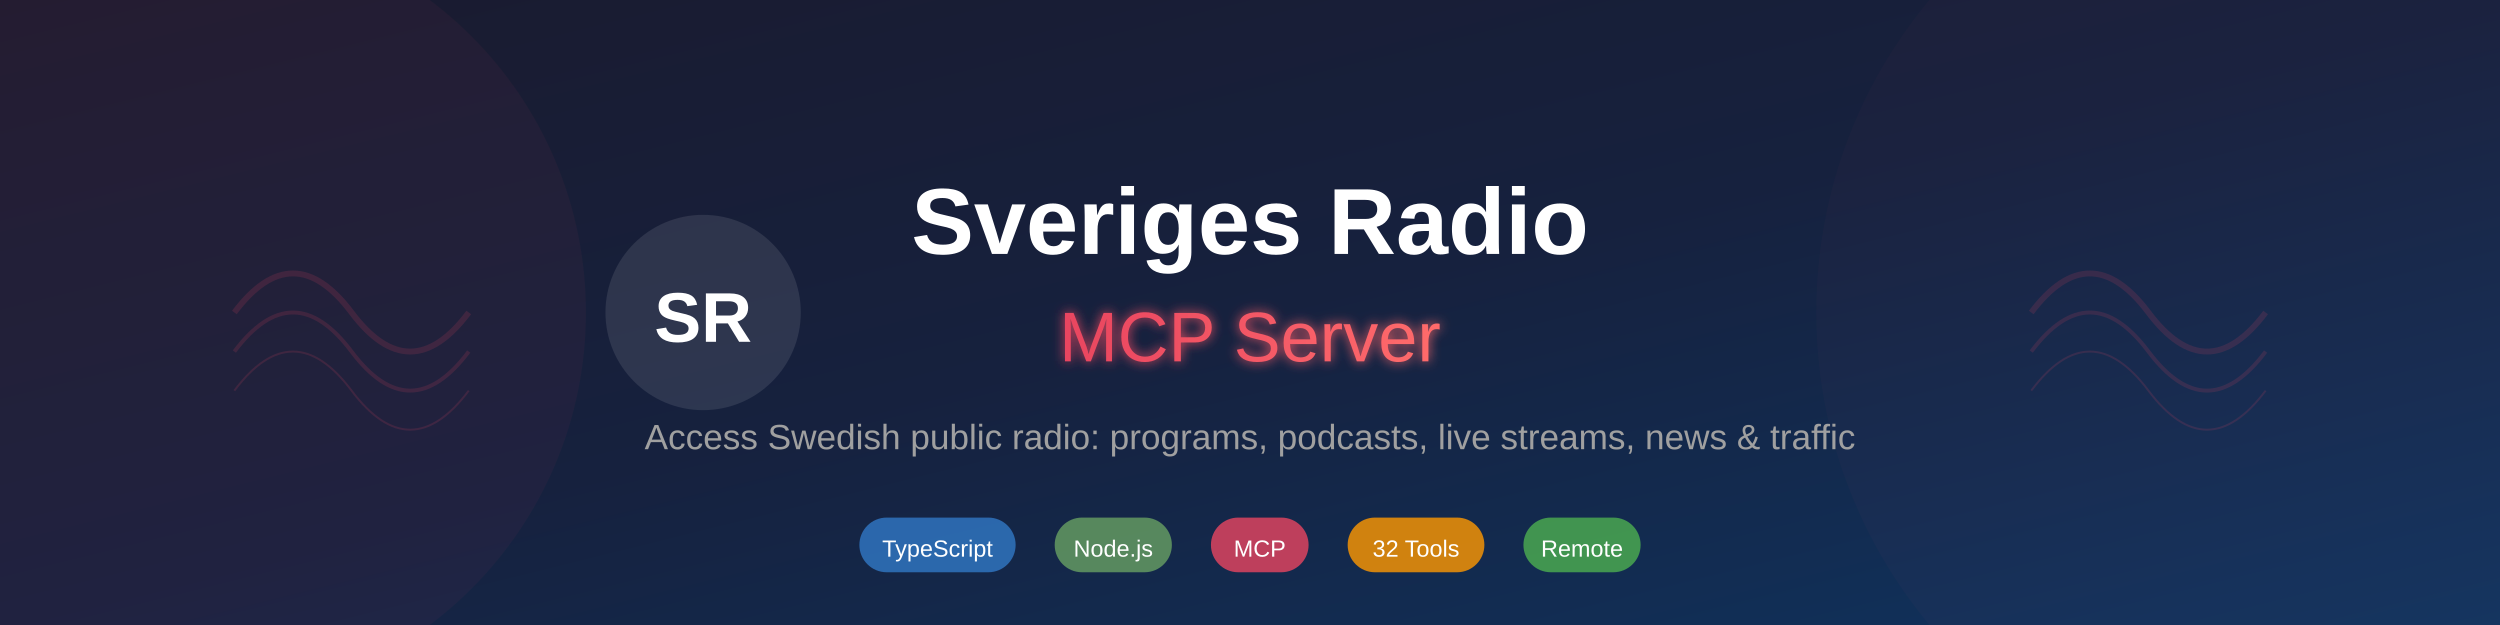
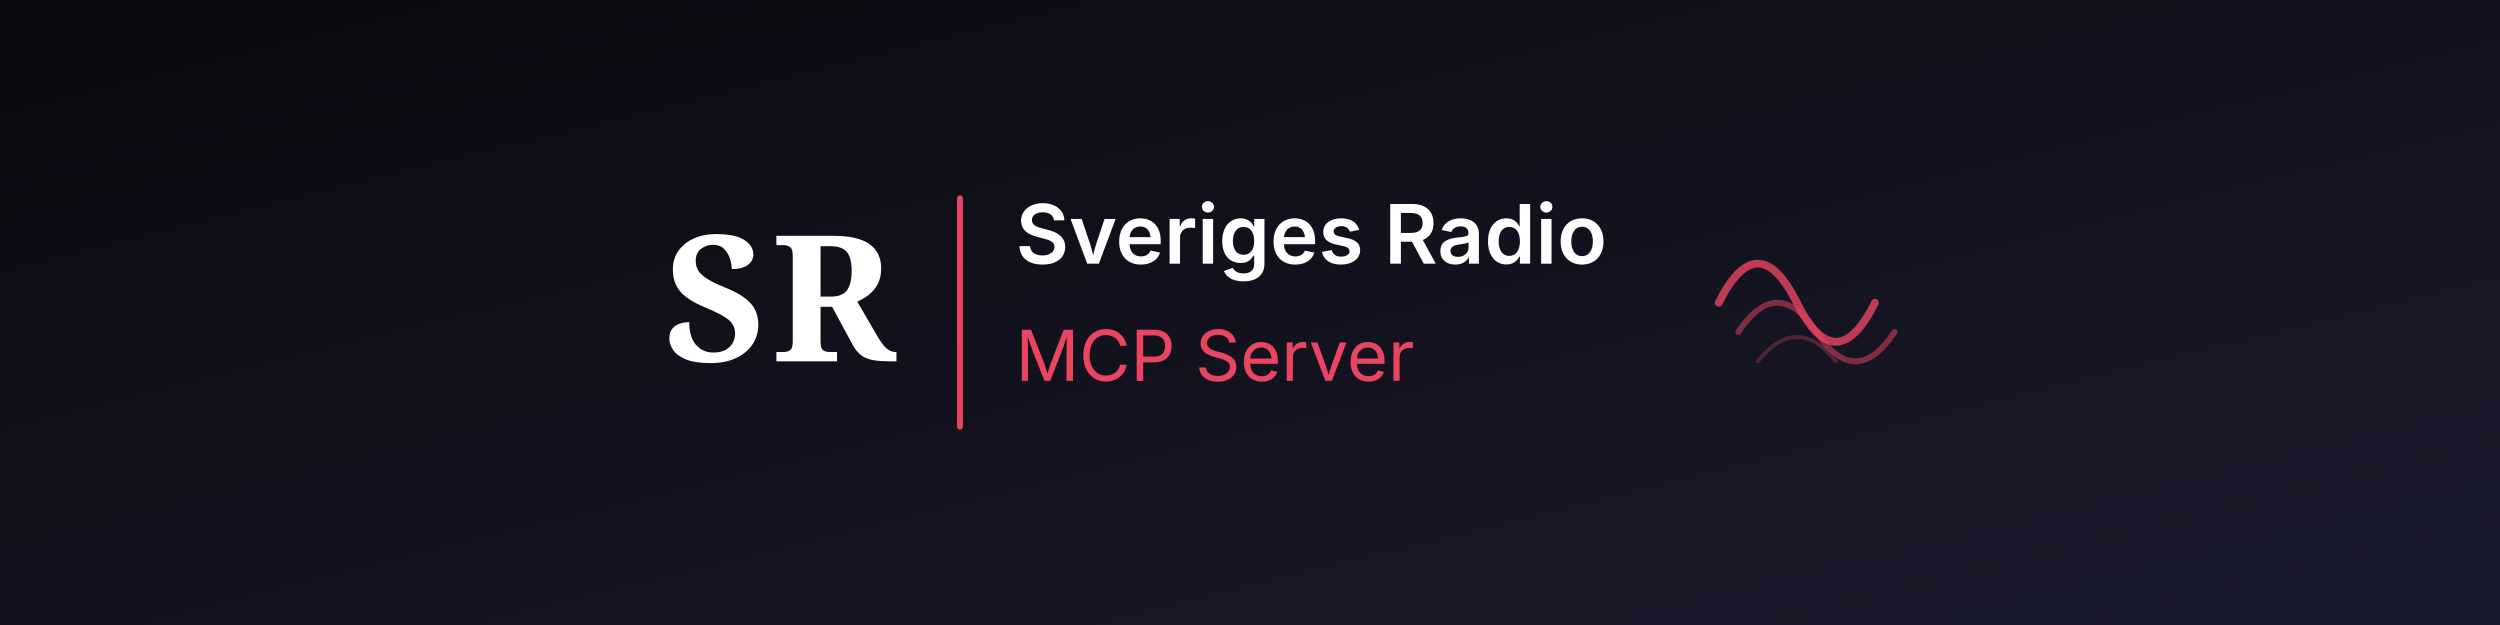
<svg xmlns="http://www.w3.org/2000/svg" viewBox="0 0 1280 320" width="1280" height="320">
  <defs>
-     <linearGradient id="bg-gradient" x1="0%" y1="0%" x2="100%" y2="100%">
-       <stop offset="0%" style="stop-color:#1a1a2e" />
-       <stop offset="50%" style="stop-color:#16213e" />
-       <stop offset="100%" style="stop-color:#0f3460" />
+     <linearGradient id="bg" x1="0%" y1="0%" x2="100%" y2="100%">
+       <stop offset="0%" style="stop-color:#0a0a0f" />
+       <stop offset="100%" style="stop-color:#1a1a2e" />
    </linearGradient>
-     <linearGradient id="accent" x1="0%" y1="0%" x2="100%" y2="0%">
-       <stop offset="0%" style="stop-color:#e94560" />
-       <stop offset="100%" style="stop-color:#ff6b6b" />
-     </linearGradient>
-     <filter id="glow" x="-50%" y="-50%" width="200%" height="200%">
-       <feGaussianBlur stdDeviation="3" result="coloredBlur" />
-       <feMerge>
-         <feMergeNode in="coloredBlur" />
-         <feMergeNode in="SourceGraphic" />
-       </feMerge>
-     </filter>
  </defs>
-   <rect width="1280" height="320" fill="url(#bg-gradient)" />
-   <circle cx="100" cy="160" r="200" fill="#e94560" opacity="0.05" />
-   <circle cx="1180" cy="160" r="250" fill="#e94560" opacity="0.03" />
-   <g transform="translate(120, 160)" opacity="0.15">
-     <path d="M0 0 Q30 -40 60 0 Q90 40 120 0" stroke="#e94560" stroke-width="3" fill="none" />
-     <path d="M0 20 Q30 -20 60 20 Q90 60 120 20" stroke="#e94560" stroke-width="2" fill="none" />
-     <path d="M0 40 Q30 0 60 40 Q90 80 120 40" stroke="#e94560" stroke-width="1" fill="none" />
+   <rect width="1280" height="320" fill="url(#bg)" />
+   <g transform="translate(340, 160)">
+     <text x="0" y="25" font-family="Georgia, serif" font-size="90" font-weight="bold" fill="#ffffff" letter-spacing="-2">S</text>
+     <text x="55" y="25" font-family="Georgia, serif" font-size="90" font-weight="bold" fill="#ffffff" letter-spacing="-2">R</text>
  </g>
-   <g transform="translate(1040, 160)" opacity="0.15">
-     <path d="M0 0 Q30 -40 60 0 Q90 40 120 0" stroke="#e94560" stroke-width="3" fill="none" />
-     <path d="M0 20 Q30 -20 60 20 Q90 60 120 20" stroke="#e94560" stroke-width="2" fill="none" />
-     <path d="M0 40 Q30 0 60 40 Q90 80 120 40" stroke="#e94560" stroke-width="1" fill="none" />
-   </g>
-   <g transform="translate(640, 130)">
-     <circle cx="-280" cy="30" r="50" fill="#fff" opacity="0.1" />
-     <text x="-280" y="45" text-anchor="middle" font-family="Arial, sans-serif" font-size="36" font-weight="bold" fill="#fff">SR</text>
-     <text x="0" y="0" text-anchor="middle" font-family="Arial, sans-serif" font-size="48" font-weight="bold" fill="#ffffff">Sveriges Radio</text>
-     <text x="0" y="55" text-anchor="middle" font-family="Arial, sans-serif" font-size="36" fill="url(#accent)" filter="url(#glow)">MCP Server</text>
-   </g>
-   <text x="640" y="230" text-anchor="middle" font-family="Arial, sans-serif" font-size="18" fill="#a0a0a0">
-     Access Swedish public radio: programs, podcasts, live streams, news &amp; traffic
-   </text>
-   <g transform="translate(640, 280)">
-     <rect x="-200" y="-15" width="80" height="28" rx="14" fill="#3178c6" opacity="0.8" />
-     <text x="-160" y="5" text-anchor="middle" font-family="Arial, sans-serif" font-size="12" fill="#fff">TypeScript</text>
-     <rect x="-100" y="-15" width="60" height="28" rx="14" fill="#68a063" opacity="0.8" />
-     <text x="-70" y="5" text-anchor="middle" font-family="Arial, sans-serif" font-size="12" fill="#fff">Node.js</text>
-     <rect x="-20" y="-15" width="50" height="28" rx="14" fill="#e94560" opacity="0.8" />
-     <text x="5" y="5" text-anchor="middle" font-family="Arial, sans-serif" font-size="12" fill="#fff">MCP</text>
-     <rect x="50" y="-15" width="70" height="28" rx="14" fill="#ff9800" opacity="0.8" />
-     <text x="85" y="5" text-anchor="middle" font-family="Arial, sans-serif" font-size="12" fill="#fff">32 Tools</text>
-     <rect x="140" y="-15" width="60" height="28" rx="14" fill="#4caf50" opacity="0.8" />
-     <text x="170" y="5" text-anchor="middle" font-family="Arial, sans-serif" font-size="12" fill="#fff">Remote</text>
+   <rect x="490" y="100" width="3" height="120" fill="#e94560" rx="1.5" />
+   <text x="520" y="135" font-family="system-ui, -apple-system, sans-serif" font-size="42" font-weight="600" fill="#ffffff">Sveriges Radio</text>
+   <text x="520" y="195" font-family="system-ui, -apple-system, sans-serif" font-size="36" font-weight="400" fill="#e94560">MCP Server</text>
+   <g transform="translate(880, 115)">
+     <path d="M0 40 Q20 0 40 40 Q60 80 80 40" stroke="#e94560" stroke-width="4" fill="none" stroke-linecap="round" opacity="0.8" />
+     <path d="M10 55 Q30 25 50 55 Q70 85 90 55" stroke="#e94560" stroke-width="3" fill="none" stroke-linecap="round" opacity="0.5" />
+     <path d="M20 70 Q40 45 60 70" stroke="#e94560" stroke-width="2" fill="none" stroke-linecap="round" opacity="0.3" />
  </g>
</svg>
